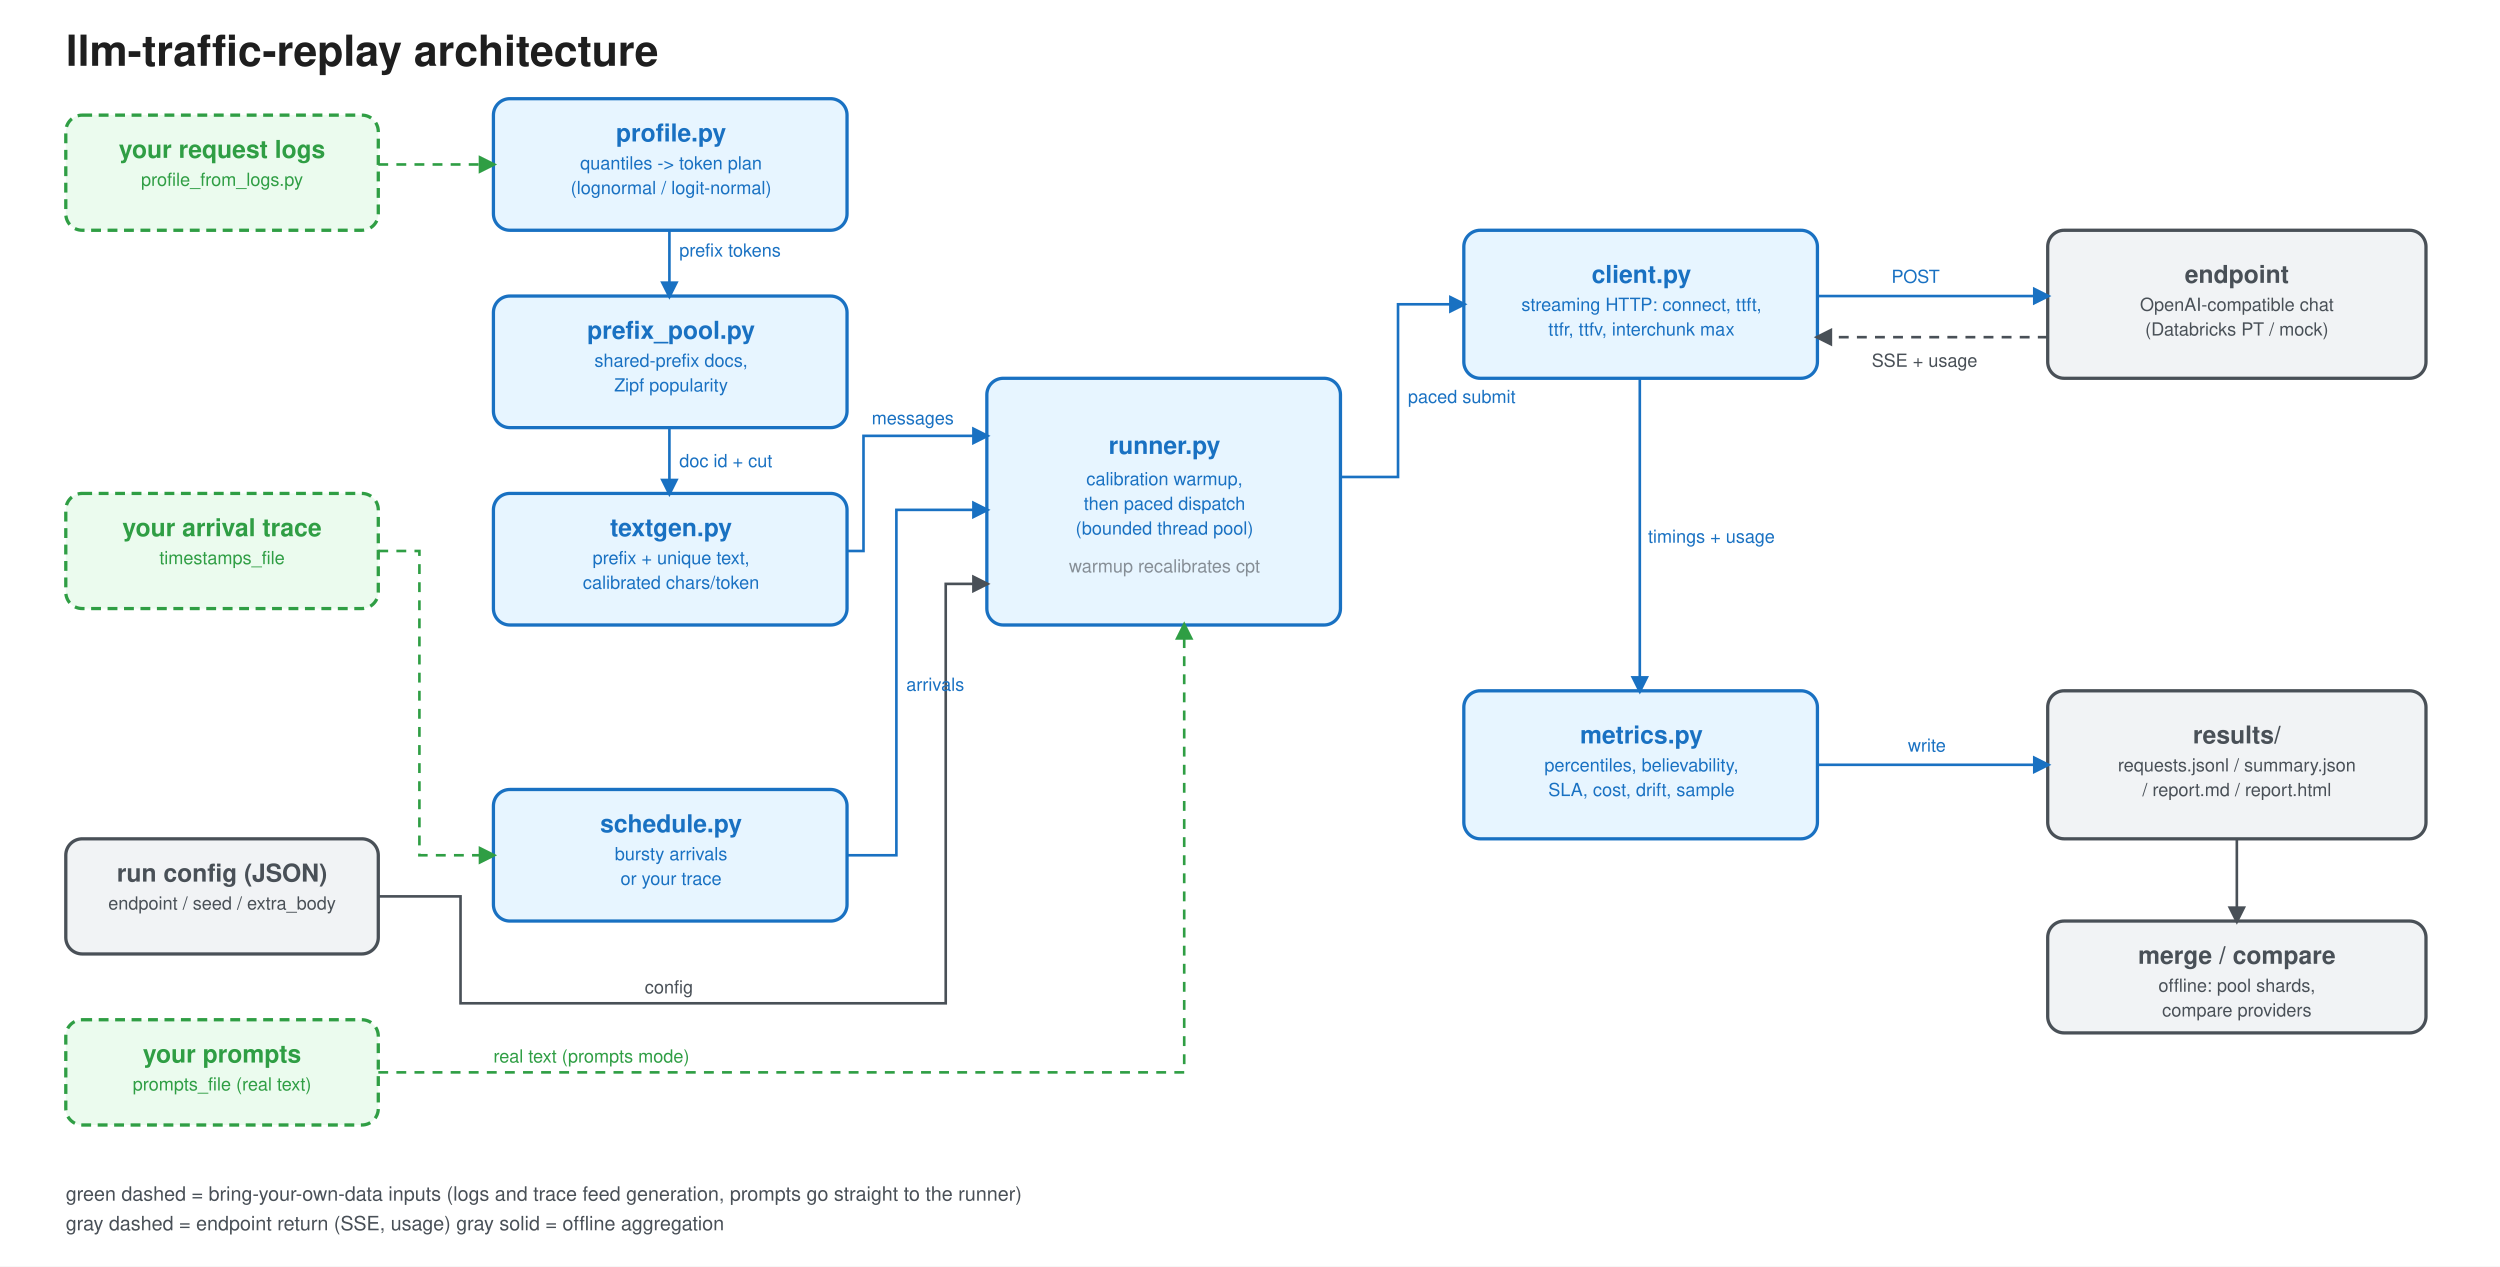
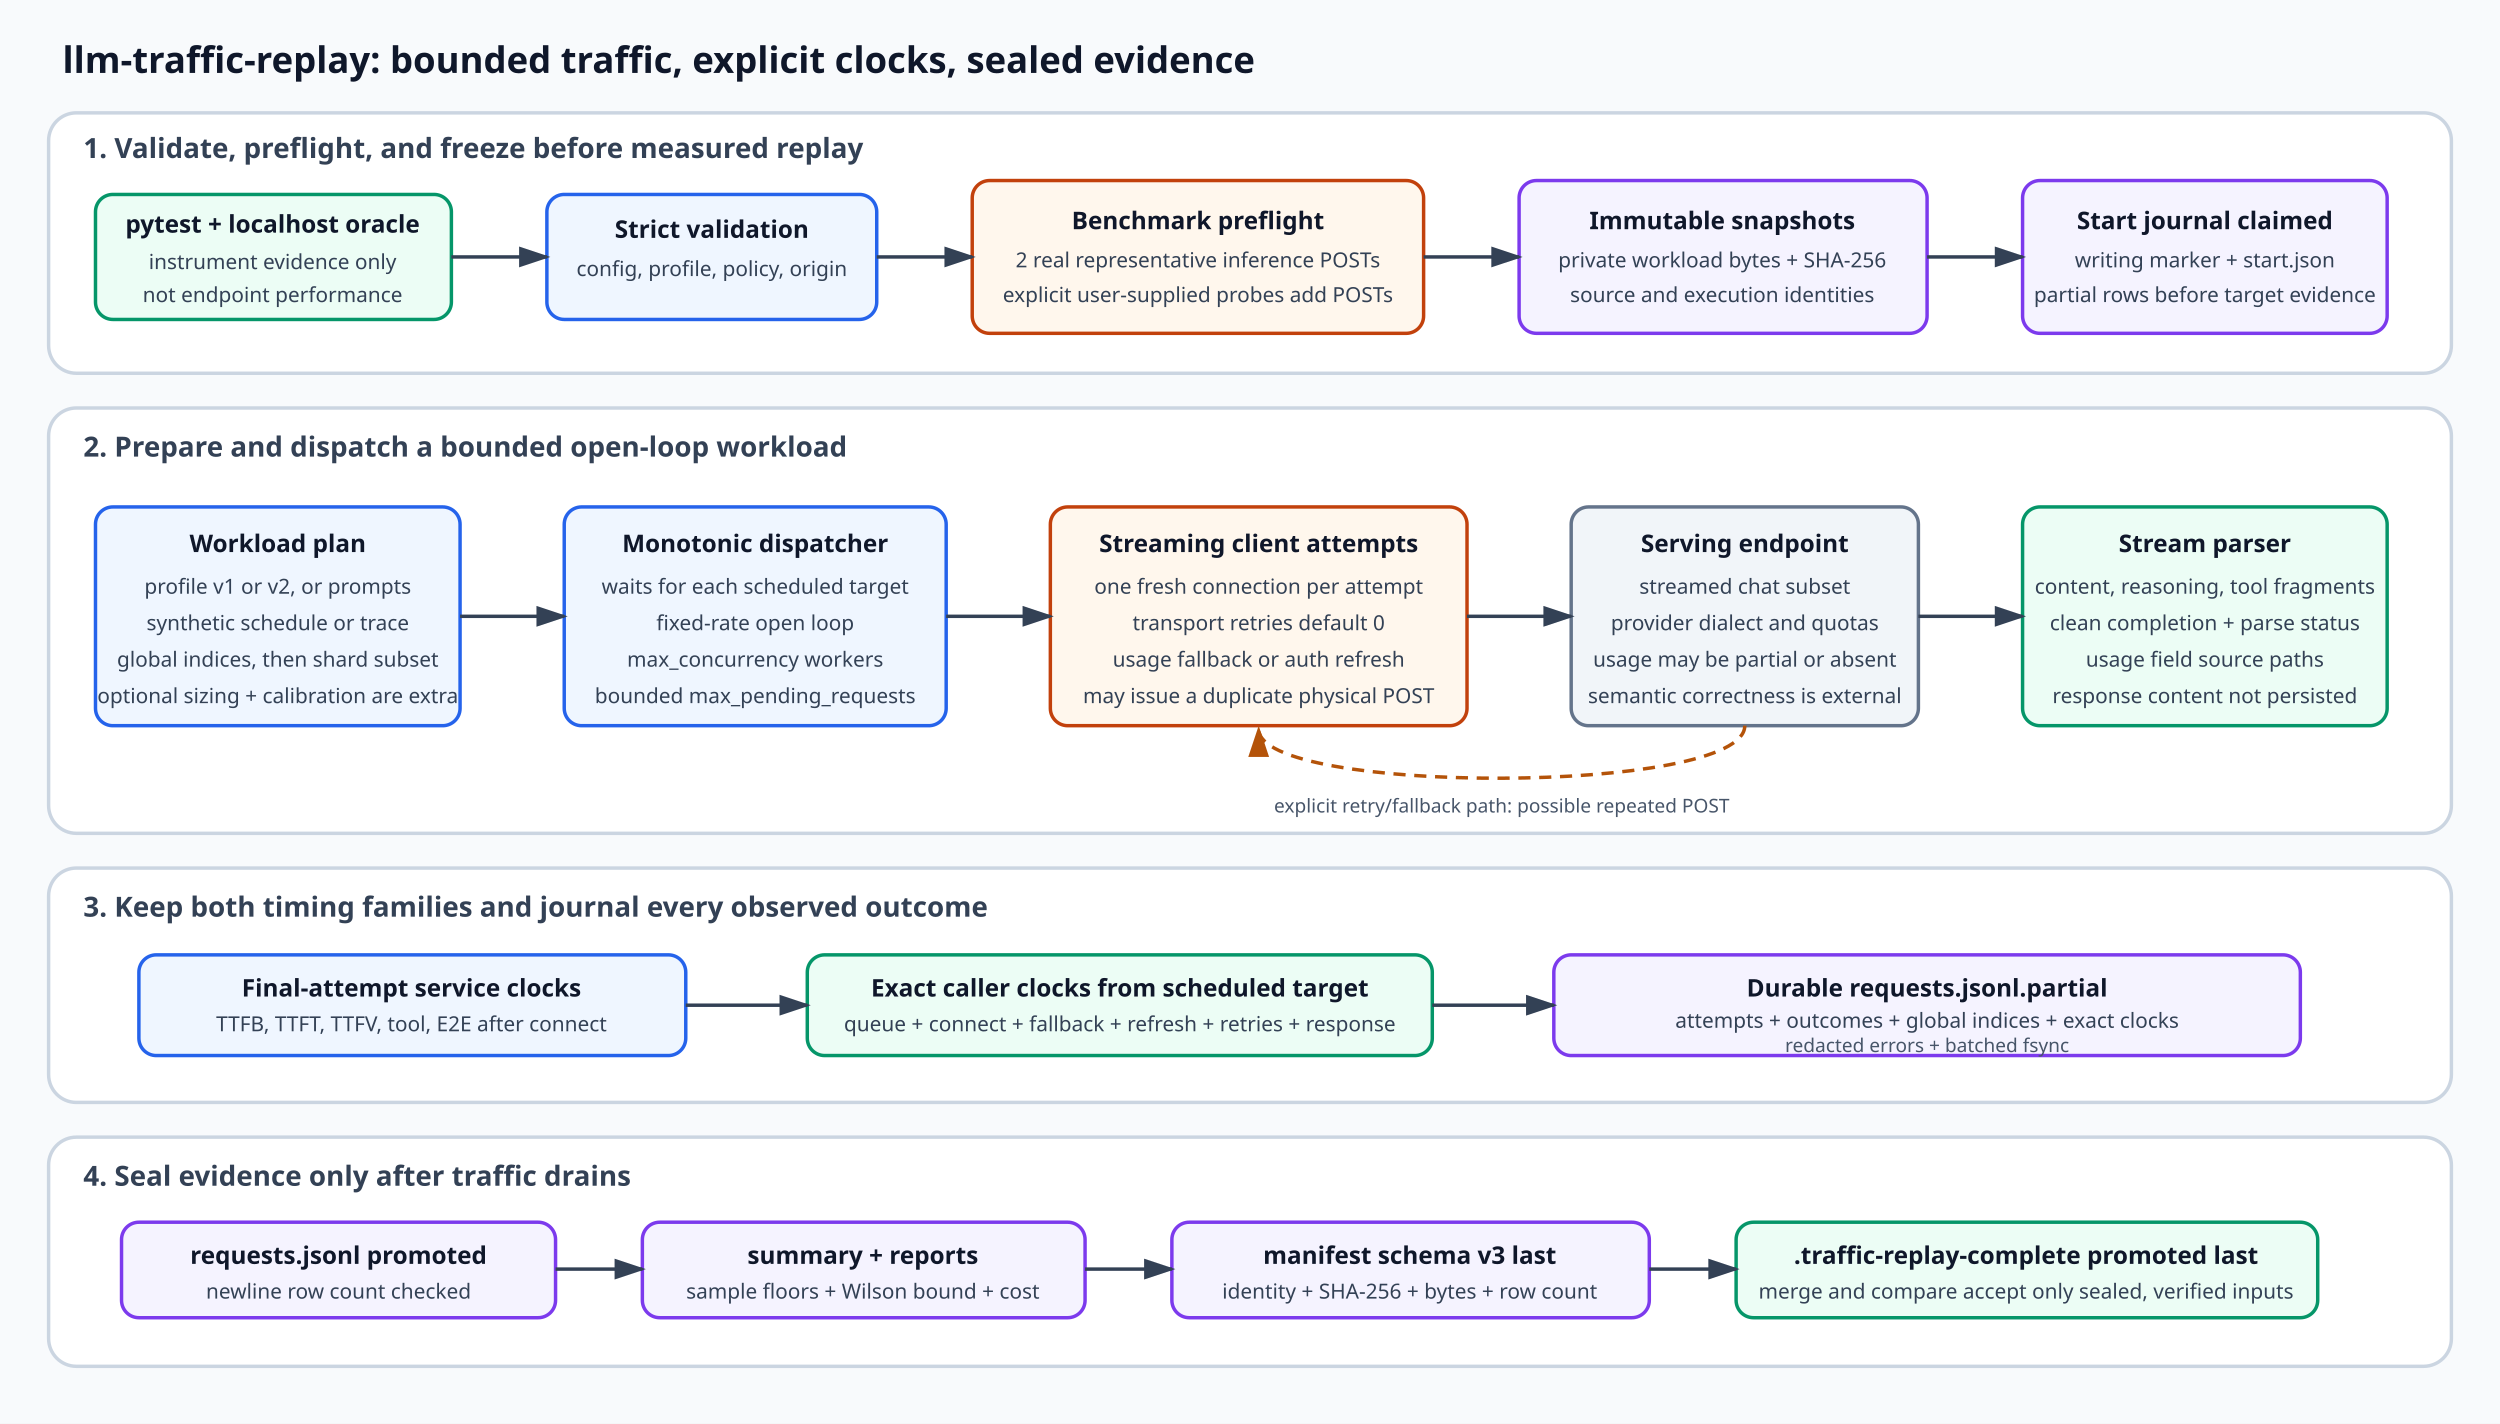
- <svg xmlns="http://www.w3.org/2000/svg" viewBox="0 0 1520 770" width="1520" height="770" font-family="Helvetica, Arial, sans-serif">
-   <rect x="0" y="0" width="1520" height="770" fill="#ffffff" />
-   <marker id="ablue" viewBox="0 0 10 10" refX="8" refY="5" markerWidth="7" markerHeight="7" orient="auto-start-reverse">
-     <path d="M0 0L10 5L0 10z" fill="#1971c2" />
-   </marker>
-   <marker id="agreen" viewBox="0 0 10 10" refX="8" refY="5" markerWidth="7" markerHeight="7" orient="auto-start-reverse">
-     <path d="M0 0L10 5L0 10z" fill="#2f9e44" />
-   </marker>
-   <marker id="agray" viewBox="0 0 10 10" refX="8" refY="5" markerWidth="7" markerHeight="7" orient="auto-start-reverse">
-     <path d="M0 0L10 5L0 10z" fill="#495057" />
-   </marker>
-   <text x="40" y="40" font-size="26" font-weight="700" fill="#1e1e1e">llm-traffic-replay architecture</text>
-   <rect x="40" y="70" width="190" height="70" rx="10" fill="#ebfbee" stroke="#2f9e44" stroke-width="2" stroke-dasharray="6 4" />
-   <text x="135" y="96" font-size="15" font-weight="600" fill="#2f9e44" text-anchor="middle">your request logs</text>
-   <text x="135" y="113" font-size="11" fill="#2f9e44" text-anchor="middle">profile_from_logs.py</text>
-   <rect x="40" y="300" width="190" height="70" rx="10" fill="#ebfbee" stroke="#2f9e44" stroke-width="2" stroke-dasharray="6 4" />
-   <text x="135" y="326" font-size="15" font-weight="600" fill="#2f9e44" text-anchor="middle">your arrival trace</text>
-   <text x="135" y="343" font-size="11" fill="#2f9e44" text-anchor="middle">timestamps_file</text>
-   <rect x="40" y="510" width="190" height="70" rx="10" fill="#f1f3f5" stroke="#495057" stroke-width="2" />
-   <text x="135" y="536" font-size="15" font-weight="600" fill="#495057" text-anchor="middle">run config (JSON)</text>
-   <text x="135" y="553" font-size="11" fill="#495057" text-anchor="middle">endpoint / seed / extra_body</text>
-   <rect x="40" y="620" width="190" height="64" rx="10" fill="#ebfbee" stroke="#2f9e44" stroke-width="2" stroke-dasharray="6 4" />
-   <text x="135" y="646" font-size="15" font-weight="600" fill="#2f9e44" text-anchor="middle">your prompts</text>
-   <text x="135" y="663" font-size="11" fill="#2f9e44" text-anchor="middle">prompts_file (real text)</text>
-   <rect x="300" y="60" width="215" height="80" rx="10" fill="#e7f5ff" stroke="#1971c2" stroke-width="2" />
-   <text x="408" y="86" font-size="15" font-weight="600" fill="#1971c2" text-anchor="middle">profile.py</text>
-   <text x="408" y="103" font-size="11" fill="#1971c2" text-anchor="middle">quantiles -&gt; token plan</text>
-   <text x="408" y="118" font-size="11" fill="#1971c2" text-anchor="middle">(lognormal / logit-normal)</text>
-   <rect x="300" y="180" width="215" height="80" rx="10" fill="#e7f5ff" stroke="#1971c2" stroke-width="2" />
-   <text x="408" y="206" font-size="15" font-weight="600" fill="#1971c2" text-anchor="middle">prefix_pool.py</text>
-   <text x="408" y="223" font-size="11" fill="#1971c2" text-anchor="middle">shared-prefix docs,</text>
-   <text x="408" y="238" font-size="11" fill="#1971c2" text-anchor="middle">Zipf popularity</text>
-   <rect x="300" y="300" width="215" height="80" rx="10" fill="#e7f5ff" stroke="#1971c2" stroke-width="2" />
-   <text x="408" y="326" font-size="15" font-weight="600" fill="#1971c2" text-anchor="middle">textgen.py</text>
-   <text x="408" y="343" font-size="11" fill="#1971c2" text-anchor="middle">prefix + unique text,</text>
-   <text x="408" y="358" font-size="11" fill="#1971c2" text-anchor="middle">calibrated chars/token</text>
-   <rect x="300" y="480" width="215" height="80" rx="10" fill="#e7f5ff" stroke="#1971c2" stroke-width="2" />
-   <text x="408" y="506" font-size="15" font-weight="600" fill="#1971c2" text-anchor="middle">schedule.py</text>
-   <text x="408" y="523" font-size="11" fill="#1971c2" text-anchor="middle">bursty arrivals</text>
-   <text x="408" y="538" font-size="11" fill="#1971c2" text-anchor="middle">or your trace</text>
-   <rect x="600" y="230" width="215" height="150" rx="10" fill="#e7f5ff" stroke="#1971c2" stroke-width="2" />
-   <text x="708" y="276" font-size="15" font-weight="600" fill="#1971c2" text-anchor="middle">runner.py</text>
-   <text x="708" y="295" font-size="11" fill="#1971c2" text-anchor="middle">calibration warmup,</text>
-   <text x="708" y="310" font-size="11" fill="#1971c2" text-anchor="middle">then paced dispatch</text>
-   <text x="708" y="325" font-size="11" fill="#1971c2" text-anchor="middle">(bounded thread pool)</text>
-   <text x="708" y="348" font-size="11" fill="#868e96" text-anchor="middle">warmup recalibrates cpt</text>
-   <rect x="890" y="140" width="215" height="90" rx="10" fill="#e7f5ff" stroke="#1971c2" stroke-width="2" />
-   <text x="998" y="172" font-size="15" font-weight="600" fill="#1971c2" text-anchor="middle">client.py</text>
-   <text x="998" y="189" font-size="11" fill="#1971c2" text-anchor="middle">streaming HTTP: connect, ttft,</text>
-   <text x="998" y="204" font-size="11" fill="#1971c2" text-anchor="middle">ttfr, ttfv, interchunk max</text>
-   <rect x="890" y="420" width="215" height="90" rx="10" fill="#e7f5ff" stroke="#1971c2" stroke-width="2" />
-   <text x="998" y="452" font-size="15" font-weight="600" fill="#1971c2" text-anchor="middle">metrics.py</text>
-   <text x="998" y="469" font-size="11" fill="#1971c2" text-anchor="middle">percentiles, believability,</text>
-   <text x="998" y="484" font-size="11" fill="#1971c2" text-anchor="middle">SLA, cost, drift, sample</text>
-   <rect x="1245" y="140" width="230" height="90" rx="10" fill="#f1f3f5" stroke="#495057" stroke-width="2" />
-   <text x="1360" y="172" font-size="15" font-weight="600" fill="#495057" text-anchor="middle">endpoint</text>
-   <text x="1360" y="189" font-size="11" fill="#495057" text-anchor="middle">OpenAI-compatible chat</text>
-   <text x="1360" y="204" font-size="11" fill="#495057" text-anchor="middle">(Databricks PT / mock)</text>
-   <rect x="1245" y="420" width="230" height="90" rx="10" fill="#f1f3f5" stroke="#495057" stroke-width="2" />
-   <text x="1360" y="452" font-size="15" font-weight="600" fill="#495057" text-anchor="middle">results/</text>
-   <text x="1360" y="469" font-size="11" fill="#495057" text-anchor="middle">requests.jsonl / summary.json</text>
-   <text x="1360" y="484" font-size="11" fill="#495057" text-anchor="middle">/ report.md / report.html</text>
-   <rect x="1245" y="560" width="230" height="68" rx="10" fill="#f1f3f5" stroke="#495057" stroke-width="2" />
-   <text x="1360" y="586" font-size="15" font-weight="600" fill="#495057" text-anchor="middle">merge / compare</text>
-   <text x="1360" y="603" font-size="11" fill="#495057" text-anchor="middle">offline: pool shards,</text>
-   <text x="1360" y="618" font-size="11" fill="#495057" text-anchor="middle">compare providers</text>
-   <polyline points="230,100 300,100" fill="none" stroke="#2f9e44" stroke-width="1.6" stroke-dasharray="6 5" marker-end="url(#agreen)" />
-   <polyline points="230,335 255,335 255,520 300,520" fill="none" stroke="#2f9e44" stroke-width="1.6" stroke-dasharray="6 5" marker-end="url(#agreen)" />
-   <polyline points="230,545 280,545 280,610 575,610 575,355 600,355" fill="none" stroke="#495057" stroke-width="1.6" marker-end="url(#agray)" />
-   <polyline points="407,140 407,180" fill="none" stroke="#1971c2" stroke-width="1.6" marker-end="url(#ablue)" />
-   <polyline points="407,260 407,300" fill="none" stroke="#1971c2" stroke-width="1.6" marker-end="url(#ablue)" />
-   <polyline points="515,335 525,335 525,265 600,265" fill="none" stroke="#1971c2" stroke-width="1.6" marker-end="url(#ablue)" />
-   <polyline points="515,520 545,520 545,310 600,310" fill="none" stroke="#1971c2" stroke-width="1.6" marker-end="url(#ablue)" />
-   <polyline points="815,290 850,290 850,185 890,185" fill="none" stroke="#1971c2" stroke-width="1.6" marker-end="url(#ablue)" />
-   <polyline points="1105,180 1245,180" fill="none" stroke="#1971c2" stroke-width="1.6" marker-end="url(#ablue)" />
-   <polyline points="1245,205 1105,205" fill="none" stroke="#495057" stroke-width="1.6" stroke-dasharray="6 5" marker-end="url(#agray)" />
-   <polyline points="997,230 997,420" fill="none" stroke="#1971c2" stroke-width="1.6" marker-end="url(#ablue)" />
-   <polyline points="1105,465 1245,465" fill="none" stroke="#1971c2" stroke-width="1.6" marker-end="url(#ablue)" />
-   <polyline points="1360,510 1360,560" fill="none" stroke="#495057" stroke-width="1.6" marker-end="url(#agray)" />
-   <polyline points="230,652 720,652 720,380" fill="none" stroke="#2f9e44" stroke-width="1.6" stroke-dasharray="6 5" marker-end="url(#agreen)" />
-   <text x="413" y="156" font-size="11" fill="#1971c2">prefix tokens</text>
-   <text x="413" y="284" font-size="11" fill="#1971c2">doc id + cut</text>
-   <text x="530" y="258" font-size="11" fill="#1971c2">messages</text>
-   <text x="551" y="420" font-size="11" fill="#1971c2">arrivals</text>
-   <text x="392" y="604" font-size="11" fill="#495057">config</text>
-   <text x="856" y="245" font-size="11" fill="#1971c2">paced submit</text>
-   <text x="1150" y="172" font-size="11" fill="#1971c2">POST</text>
-   <text x="1138" y="223" font-size="11" fill="#495057">SSE + usage</text>
-   <text x="1002" y="330" font-size="11" fill="#1971c2">timings + usage</text>
-   <text x="1160" y="457" font-size="11" fill="#1971c2">write</text>
-   <text x="300" y="646" font-size="11" fill="#2f9e44">real text (prompts mode)</text>
-   <text x="40" y="730" font-size="12" fill="#495057">green dashed = bring-your-own-data inputs (logs and trace feed generation, prompts go straight to the runner)</text>
-   <text x="40" y="748" font-size="12" fill="#495057">gray dashed = endpoint return (SSE, usage)     gray solid = offline aggregation</text>
+ <svg xmlns="http://www.w3.org/2000/svg" width="1440" height="820" viewBox="0 0 1440 820" role="img" aria-labelledby="title desc">
+   <defs>
+     <marker id="arrow" markerWidth="10" markerHeight="10" refX="8" refY="3" orient="auto" markerUnits="strokeWidth">
+       <path d="M0,0 L0,6 L9,3 z" fill="#334155" />
+     </marker>
+     <marker id="warnArrow" markerWidth="10" markerHeight="10" refX="8" refY="3" orient="auto" markerUnits="strokeWidth">
+       <path d="M0,0 L0,6 L9,3 z" fill="#b45309" />
+     </marker>
+     <style>
+       .bg{fill:#f8fafc}.lane{fill:#ffffff;stroke:#cbd5e1;stroke-width:2}.box{fill:#eff6ff;stroke:#2563eb;stroke-width:2}.safe{fill:#ecfdf5;stroke:#059669;stroke-width:2}.warn{fill:#fff7ed;stroke:#c2410c;stroke-width:2}.evidence{fill:#f5f3ff;stroke:#7c3aed;stroke-width:2}.muted{fill:#f1f5f9;stroke:#64748b;stroke-width:2}.h{font:700 21px system-ui,sans-serif;fill:#0f172a}.lh{font:700 16px system-ui,sans-serif;fill:#334155}.t{font:600 14px system-ui,sans-serif;fill:#0f172a}.s{font:12px system-ui,sans-serif;fill:#334155}.tiny{font:11px system-ui,sans-serif;fill:#475569}.arrow{fill:none;stroke:#334155;stroke-width:2;marker-end:url(#arrow)}.dash{fill:none;stroke:#b45309;stroke-width:2;stroke-dasharray:7 5;marker-end:url(#warnArrow)}
+     </style>
+   </defs>
+   <rect class="bg" x="0" y="0" width="1440" height="820" />
+   <text class="h" x="36" y="42">llm-traffic-replay: bounded traffic, explicit clocks, sealed evidence</text>
+   <rect class="lane" x="28" y="65" width="1384" height="150" rx="16" />
+   <text class="lh" x="48" y="91">1. Validate, preflight, and freeze before measured replay</text>
+   <rect class="safe" x="55" y="112" width="205" height="72" rx="10" />
+   <text class="t" x="157" y="134" text-anchor="middle">pytest + localhost oracle</text>
+   <text class="s" x="157" y="155" text-anchor="middle">instrument evidence only</text>
+   <text class="s" x="157" y="174" text-anchor="middle">not endpoint performance</text>
+   <rect class="box" x="315" y="112" width="190" height="72" rx="10" />
+   <text class="t" x="410" y="137" text-anchor="middle">Strict validation</text>
+   <text class="s" x="410" y="159" text-anchor="middle">config, profile, policy, origin</text>
+   <rect class="warn" x="560" y="104" width="260" height="88" rx="10" />
+   <text class="t" x="690" y="132" text-anchor="middle">Benchmark preflight</text>
+   <text class="s" x="690" y="154" text-anchor="middle">2 real representative inference POSTs</text>
+   <text class="s" x="690" y="174" text-anchor="middle">explicit user-supplied probes add POSTs</text>
+   <rect class="evidence" x="875" y="104" width="235" height="88" rx="10" />
+   <text class="t" x="992" y="132" text-anchor="middle">Immutable snapshots</text>
+   <text class="s" x="992" y="154" text-anchor="middle">private workload bytes + SHA-256</text>
+   <text class="s" x="992" y="174" text-anchor="middle">source and execution identities</text>
+   <rect class="evidence" x="1165" y="104" width="210" height="88" rx="10" />
+   <text class="t" x="1270" y="132" text-anchor="middle">Start journal claimed</text>
+   <text class="s" x="1270" y="154" text-anchor="middle">writing marker + start.json</text>
+   <text class="s" x="1270" y="174" text-anchor="middle">partial rows before target evidence</text>
+   <path class="arrow" d="M260 148 H315" />
+   <path class="arrow" d="M505 148 H560" />
+   <path class="arrow" d="M820 148 H875" />
+   <path class="arrow" d="M1110 148 H1165" />
+   <rect class="lane" x="28" y="235" width="1384" height="245" rx="16" />
+   <text class="lh" x="48" y="263">2. Prepare and dispatch a bounded open-loop workload</text>
+   <rect class="box" x="55" y="292" width="210" height="126" rx="10" />
+   <text class="t" x="160" y="318" text-anchor="middle">Workload plan</text>
+   <text class="s" x="160" y="342" text-anchor="middle">profile v1 or v2, or prompts</text>
+   <text class="s" x="160" y="363" text-anchor="middle">synthetic schedule or trace</text>
+   <text class="s" x="160" y="384" text-anchor="middle">global indices, then shard subset</text>
+   <text class="s" x="160" y="405" text-anchor="middle">optional sizing + calibration are extra</text>
+   <rect class="box" x="325" y="292" width="220" height="126" rx="10" />
+   <text class="t" x="435" y="318" text-anchor="middle">Monotonic dispatcher</text>
+   <text class="s" x="435" y="342" text-anchor="middle">waits for each scheduled target</text>
+   <text class="s" x="435" y="363" text-anchor="middle">fixed-rate open loop</text>
+   <text class="s" x="435" y="384" text-anchor="middle">max_concurrency workers</text>
+   <text class="s" x="435" y="405" text-anchor="middle">bounded max_pending_requests</text>
+   <rect class="warn" x="605" y="292" width="240" height="126" rx="10" />
+   <text class="t" x="725" y="318" text-anchor="middle">Streaming client attempts</text>
+   <text class="s" x="725" y="342" text-anchor="middle">one fresh connection per attempt</text>
+   <text class="s" x="725" y="363" text-anchor="middle">transport retries default 0</text>
+   <text class="s" x="725" y="384" text-anchor="middle">usage fallback or auth refresh</text>
+   <text class="s" x="725" y="405" text-anchor="middle">may issue a duplicate physical POST</text>
+   <rect class="muted" x="905" y="292" width="200" height="126" rx="10" />
+   <text class="t" x="1005" y="318" text-anchor="middle">Serving endpoint</text>
+   <text class="s" x="1005" y="342" text-anchor="middle">streamed chat subset</text>
+   <text class="s" x="1005" y="363" text-anchor="middle">provider dialect and quotas</text>
+   <text class="s" x="1005" y="384" text-anchor="middle">usage may be partial or absent</text>
+   <text class="s" x="1005" y="405" text-anchor="middle">semantic correctness is external</text>
+   <rect class="safe" x="1165" y="292" width="210" height="126" rx="10" />
+   <text class="t" x="1270" y="318" text-anchor="middle">Stream parser</text>
+   <text class="s" x="1270" y="342" text-anchor="middle">content, reasoning, tool fragments</text>
+   <text class="s" x="1270" y="363" text-anchor="middle">clean completion + parse status</text>
+   <text class="s" x="1270" y="384" text-anchor="middle">usage field source paths</text>
+   <text class="s" x="1270" y="405" text-anchor="middle">response content not persisted</text>
+   <path class="arrow" d="M265 355 H325" />
+   <path class="arrow" d="M545 355 H605" />
+   <path class="arrow" d="M845 355 H905" />
+   <path class="arrow" d="M1105 355 H1165" />
+   <path class="dash" d="M1005 418 C1005 458 725 458 725 420" />
+   <text class="tiny" x="865" y="468" text-anchor="middle">explicit retry/fallback path: possible repeated POST</text>
+   <rect class="lane" x="28" y="500" width="1384" height="135" rx="16" />
+   <text class="lh" x="48" y="528">3. Keep both timing families and journal every observed outcome</text>
+   <rect class="box" x="80" y="550" width="315" height="58" rx="10" />
+   <text class="t" x="237" y="574" text-anchor="middle">Final-attempt service clocks</text>
+   <text class="s" x="237" y="594" text-anchor="middle">TTFB, TTFT, TTFV, tool, E2E after connect</text>
+   <rect class="safe" x="465" y="550" width="360" height="58" rx="10" />
+   <text class="t" x="645" y="574" text-anchor="middle">Exact caller clocks from scheduled target</text>
+   <text class="s" x="645" y="594" text-anchor="middle">queue + connect + fallback + refresh + retries + response</text>
+   <rect class="evidence" x="895" y="550" width="430" height="58" rx="10" />
+   <text class="t" x="1110" y="574" text-anchor="middle">Durable requests.jsonl.partial</text>
+   <text class="s" x="1110" y="592" text-anchor="middle">attempts + outcomes + global indices + exact clocks</text>
+   <text class="tiny" x="1110" y="606" text-anchor="middle">redacted errors + batched fsync</text>
+   <path class="arrow" d="M395 579 H465" />
+   <path class="arrow" d="M825 579 H895" />
+   <rect class="lane" x="28" y="655" width="1384" height="132" rx="16" />
+   <text class="lh" x="48" y="683">4. Seal evidence only after traffic drains</text>
+   <rect class="evidence" x="70" y="704" width="250" height="55" rx="10" />
+   <text class="t" x="195" y="728" text-anchor="middle">requests.jsonl promoted</text>
+   <text class="s" x="195" y="748" text-anchor="middle">newline row count checked</text>
+   <rect class="evidence" x="370" y="704" width="255" height="55" rx="10" />
+   <text class="t" x="497" y="728" text-anchor="middle">summary + reports</text>
+   <text class="s" x="497" y="748" text-anchor="middle">sample floors + Wilson bound + cost</text>
+   <rect class="evidence" x="675" y="704" width="275" height="55" rx="10" />
+   <text class="t" x="812" y="728" text-anchor="middle">manifest schema v3 last</text>
+   <text class="s" x="812" y="748" text-anchor="middle">identity + SHA-256 + bytes + row count</text>
+   <rect class="safe" x="1000" y="704" width="335" height="55" rx="10" />
+   <text class="t" x="1167" y="728" text-anchor="middle">.traffic-replay-complete promoted last</text>
+   <text class="s" x="1167" y="748" text-anchor="middle">merge and compare accept only sealed, verified inputs</text>
+   <path class="arrow" d="M320 731 H370" />
+   <path class="arrow" d="M625 731 H675" />
+   <path class="arrow" d="M950 731 H1000" />
</svg>
